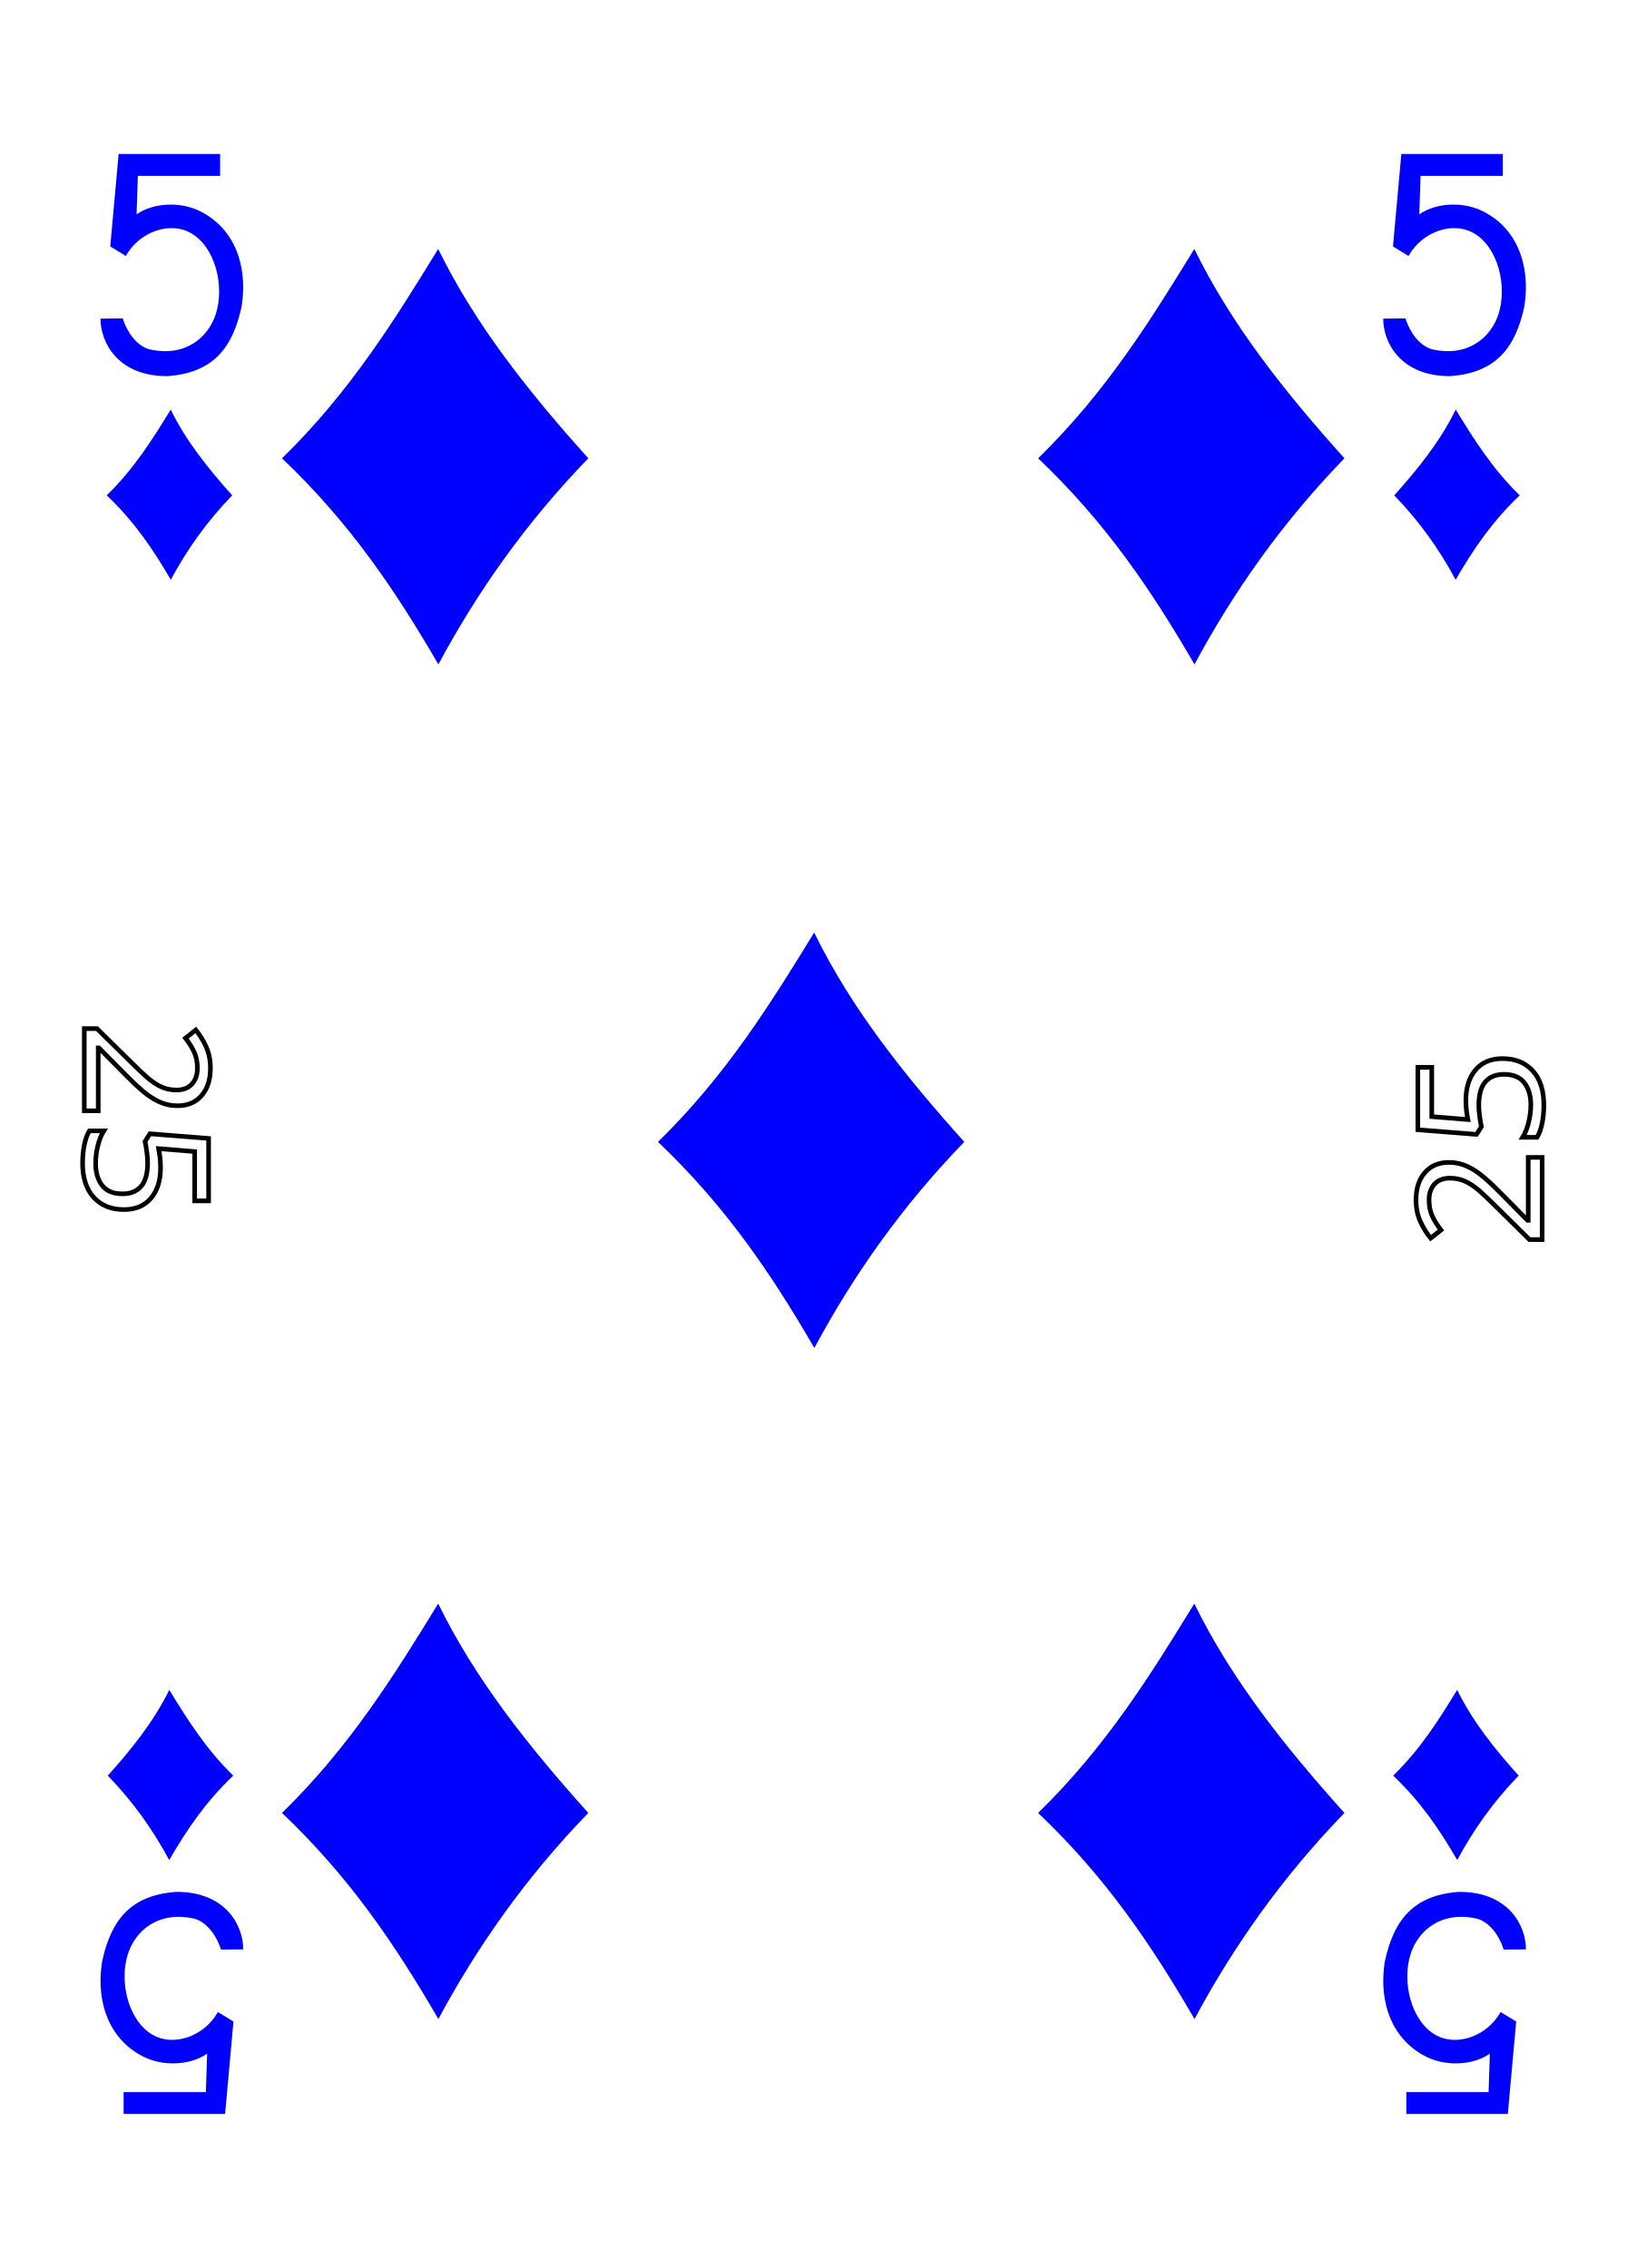
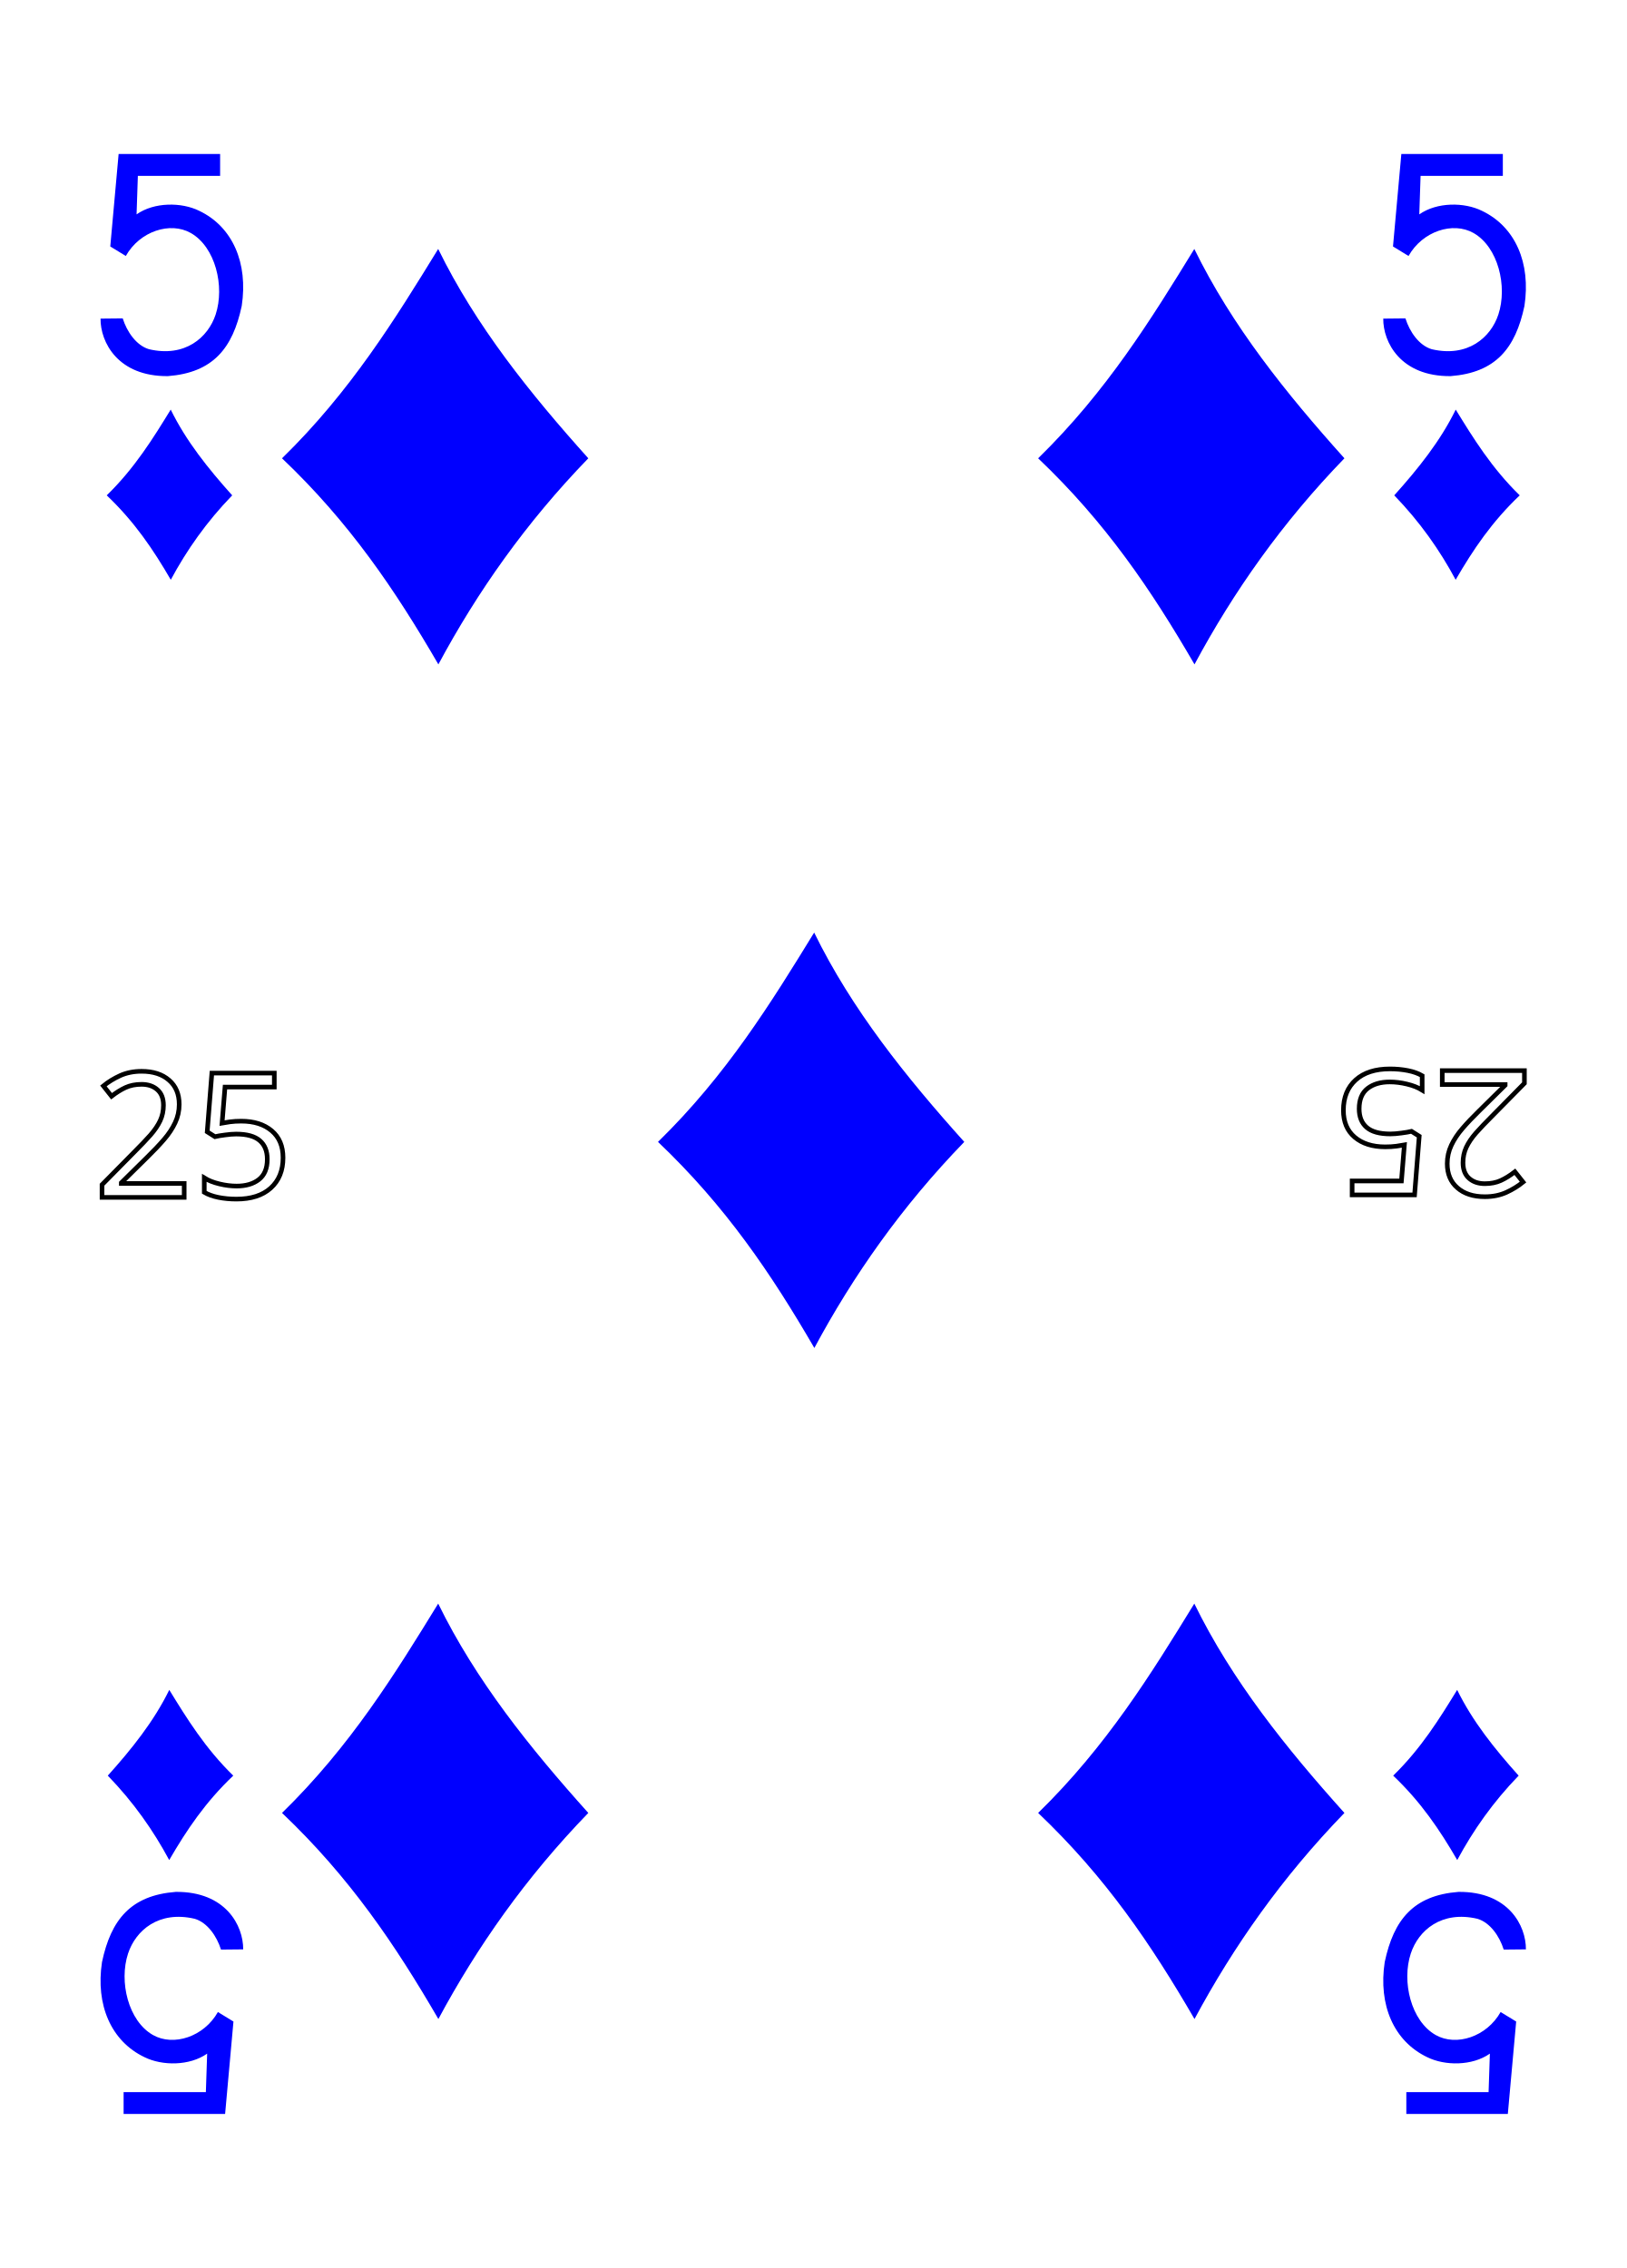
<svg xmlns="http://www.w3.org/2000/svg" xmlns:xlink="http://www.w3.org/1999/xlink" width="224.25" height="312.781" id="svg18947" version="1.1">
  <defs id="defs18949">
    <radialGradient xlink:href="#linearGradient3933" id="radialGradient3939" cx="44.15" cy="208.928" fx="44.15" fy="208.928" r="74.727" gradientTransform="matrix(0.9724199,-0.00350785,0.00204639,0.4092987,3227.78,-373.1903)" gradientUnits="userSpaceOnUse" />
    <linearGradient id="linearGradient3933">
      <stop style="stop-color:#000000;stop-opacity:1;" offset="0" id="stop3935" />
      <stop style="stop-color:#000000;stop-opacity:0;" offset="1" id="stop3937" />
    </linearGradient>
    <linearGradient xlink:href="#linearGradient3006" id="linearGradient3012" x1="81.906" y1="294.384" x2="178.156" y2="294.384" gradientUnits="userSpaceOnUse" gradientTransform="translate(3141.98,-362.7627)" />
    <linearGradient id="linearGradient3006">
      <stop style="stop-color:#ffffff;stop-opacity:1;" offset="0" id="stop3008" />
      <stop id="stop3014" offset="0.377" style="stop-color:#7f7f7f;stop-opacity:1;" />
      <stop style="stop-color:#ffffff;stop-opacity:1;" offset="0.802" id="stop3016" />
      <stop style="stop-color:#cccccc;stop-opacity:1" offset="1" id="stop3010" />
    </linearGradient>
    <linearGradient gradientTransform="translate(3141.98,-483.7627)" xlink:href="#linearGradient3804" id="linearGradient3810" x1="65.224" y1="394.696" x2="156.749" y2="394.696" gradientUnits="userSpaceOnUse" />
    <linearGradient id="linearGradient3804">
      <stop style="stop-color:#000000;stop-opacity:1;" offset="0" id="stop3806" />
      <stop id="stop3812" offset="0.5" style="stop-color:#333333;stop-opacity:1" />
      <stop style="stop-color:#000000;stop-opacity:1;" offset="1" id="stop3808" />
    </linearGradient>
    <radialGradient xlink:href="#linearGradient3024" id="radialGradient3030" cx="114.593" cy="428.493" fx="114.593" fy="428.493" r="43.142" gradientTransform="matrix(0.7913852,4.4166814e-8,0,0.4810074,3167.995,-285.211)" gradientUnits="userSpaceOnUse" />
    <linearGradient id="linearGradient3024">
      <stop id="stop3028" offset="0" style="stop-color:#000000;stop-opacity:1" />
      <stop id="stop3026" offset="1" style="stop-color:#242424;stop-opacity:1;" />
    </linearGradient>
    <linearGradient gradientTransform="translate(3141.98,-483.7627)" xlink:href="#linearGradient3101" id="linearGradient3113" gradientUnits="userSpaceOnUse" x1="145.602" y1="375.926" x2="183.78" y2="390.783" />
    <linearGradient id="linearGradient3101">
      <stop style="stop-color:#000000;stop-opacity:1;" offset="0" id="stop3103" />
      <stop style="stop-color:#000000;stop-opacity:0;" offset="1" id="stop3105" />
    </linearGradient>
    <linearGradient gradientTransform="translate(3141.98,-483.7627)" xlink:href="#linearGradient3101" id="linearGradient3107" x1="113.006" y1="395.661" x2="116.814" y2="405.196" gradientUnits="userSpaceOnUse" />
    <linearGradient xlink:href="#linearGradient3833" id="linearGradient3086" gradientUnits="userSpaceOnUse" gradientTransform="matrix(0.4384643,7.9081918e-4,-6.5324466e-4,0.5308057,573.4294,-3051.191)" x1="-158.781" y1="459.141" x2="-128.625" y2="459.141" />
    <linearGradient id="linearGradient3833">
      <stop style="stop-color:#000000;stop-opacity:1;" offset="0" id="stop3835" />
      <stop id="stop3841" offset="0.5" style="stop-color:#333333;stop-opacity:1" />
      <stop style="stop-color:#000000;stop-opacity:1" offset="1" id="stop3837" />
    </linearGradient>
    <linearGradient xlink:href="#linearGradient3851" id="linearGradient3088" gradientUnits="userSpaceOnUse" gradientTransform="matrix(0.4384643,7.9081918e-4,-6.5324466e-4,0.5308057,640.3105,-3052.331)" x1="-311.312" y1="463.516" x2="-281.156" y2="463.516" />
    <linearGradient id="linearGradient3851">
      <stop style="stop-color:#808080;stop-opacity:1;" offset="0" id="stop3853" />
      <stop id="stop3859" offset="0.5" style="stop-color:#ffffff;stop-opacity:1;" />
      <stop style="stop-color:#808080;stop-opacity:1;" offset="1" id="stop3855" />
    </linearGradient>
  </defs>
  <g transform="translate(-247.874,-381.6862)" id="layer1">
    <g transform="translate(267.498,-13271.204)" id="g11196" style="display:inline">
      <g id="g10341" transform="matrix(0.95,0,0,0.95,4.337753,691.329)">
        <path style="fill:#0000ff;fill-opacity:1" id="path3459" d="m 15.707,13710.28 c 9.921,-9.682 16.436,-20.238 22.667,-30.389 5.464,11.17 13.306,20.942 21.786,30.389 -9.073,9.368 -16.105,19.386 -21.759,29.917 -6.268,-10.795 -12.866,-20.571 -22.694,-29.917 z" />
        <path style="fill:#0000ff;fill-opacity:1" id="path3463" d="m 15.707,13906.931 c 9.921,-9.681 16.436,-20.237 22.667,-30.389 5.464,11.17 13.306,20.942 21.786,30.389 -9.073,9.369 -16.105,19.386 -21.759,29.918 -6.268,-10.796 -12.866,-20.572 -22.694,-29.918 z" />
        <path style="fill:#0000ff;fill-opacity:1" id="path3465" d="m 125.446,13710.28 c 9.921,-9.682 16.436,-20.238 22.667,-30.389 5.464,11.17 13.306,20.942 21.786,30.389 -9.073,9.368 -16.105,19.386 -21.759,29.917 -6.268,-10.795 -12.866,-20.571 -22.694,-29.917 z" />
        <path style="fill:#0000ff;fill-opacity:1" id="path3467" d="m 70.274,13809.516 c 9.921,-9.681 16.436,-20.237 22.667,-30.388 5.464,11.17 13.306,20.942 21.786,30.388 -9.073,9.369 -16.105,19.387 -21.759,29.918 -6.268,-10.795 -12.866,-20.571 -22.694,-29.918 z" />
        <path style="fill:#0000ff;fill-opacity:1" id="path3469" d="m 125.446,13906.931 c 9.921,-9.681 16.436,-20.237 22.667,-30.389 5.464,11.17 13.306,20.942 21.786,30.389 -9.073,9.369 -16.105,19.386 -21.759,29.918 -6.268,-10.796 -12.866,-20.572 -22.694,-29.918 z" />
      </g>
      <path d="m 172.465,13897.77 c 3.861,-3.768 6.396,-7.876 8.821,-11.827 2.126,4.347 5.178,8.15 8.478,11.827 -3.531,3.645 -6.267,7.544 -8.468,11.642 -2.439,-4.201 -5.007,-8.006 -8.832,-11.642 z" id="path3742" style="fill:#0000ff;fill-opacity:1" />
      <path d="m -4.907,13721.205 c 3.861,-3.768 6.396,-7.876 8.821,-11.827 2.126,4.347 5.178,8.15 8.478,11.827 -3.531,3.646 -6.268,7.544 -8.468,11.643 -2.439,-4.202 -5.007,-8.006 -8.832,-11.643 z" id="path3744" style="fill:#0000ff;fill-opacity:1" />
      <path d="m -5.762,13696.831 3.059,-0.03 c 0.582,1.847 1.873,3.73 3.626,4.25 4.951,1.162 8.139,-1.603 9.189,-4.794 1.273,-3.871 -0.029,-9.307 -3.437,-11.237 -2.827,-1.602 -7.025,-0.251 -8.951,3.172 l -2.144,-1.311 1.151,-12.751 13.994,0 0,3.013 -11.341,0 -0.178,5.312 c 2.437,-1.712 6.192,-1.695 8.631,-0.494 4.622,2.203 6.768,7.213 5.868,13.12 -1.245,5.874 -3.988,9.202 -10.182,9.681 -6.882,0.06 -9.314,-4.672 -9.286,-7.934 z" id="path7106-71" style="fill:#0000ff;fill-opacity:1;display:inline" />
      <path d="m 190.764,13921.73 -3.059,0.03 c -0.582,-1.846 -1.873,-3.73 -3.626,-4.249 -4.951,-1.163 -8.139,1.602 -9.189,4.794 -1.273,3.87 0.029,9.306 3.437,11.236 2.827,1.602 7.025,0.251 8.951,-3.171 l 2.144,1.311 -1.151,12.75 -13.994,0 0,-3.013 11.341,0 0.178,-5.311 c -2.437,1.712 -6.192,1.695 -8.631,0.493 -4.622,-2.203 -6.768,-7.212 -5.868,-13.119 1.245,-5.874 3.988,-9.203 10.182,-9.681 6.882,-0.06 9.314,4.672 9.286,7.934 z" id="path7122-7" style="fill:#0000ff;fill-opacity:1;display:inline" />
      <path d="m 12.537,13897.77 c -3.861,-3.768 -6.396,-7.876 -8.821,-11.827 -2.126,4.347 -5.178,8.15 -8.478,11.827 3.531,3.645 6.268,7.544 8.468,11.642 2.439,-4.201 5.007,-8.006 8.832,-11.642 z" id="path3742-8" style="fill:#0000ff;fill-opacity:1" />
      <path d="m 189.909,13721.205 c -3.861,-3.768 -6.396,-7.876 -8.821,-11.827 -2.126,4.347 -5.178,8.15 -8.478,11.827 3.531,3.646 6.268,7.544 8.468,11.643 2.439,-4.202 5.007,-8.006 8.832,-11.643 z" id="path3744-0" style="fill:#0000ff;fill-opacity:1" />
      <path d="m 171.096,13696.831 3.059,-0.03 c 0.582,1.847 1.873,3.73 3.626,4.25 4.951,1.162 8.139,-1.603 9.189,-4.794 1.273,-3.871 -0.029,-9.307 -3.437,-11.237 -2.827,-1.602 -7.025,-0.251 -8.951,3.172 l -2.144,-1.311 1.151,-12.751 13.994,0 0,3.013 -11.341,0 -0.178,5.312 c 2.437,-1.712 6.192,-1.695 8.631,-0.494 4.622,2.203 6.768,7.213 5.868,13.12 -1.245,5.874 -3.988,9.202 -10.182,9.681 -6.882,0.06 -9.314,-4.672 -9.286,-7.934 z" id="path7106-71-1" style="fill:#0000ff;fill-opacity:1;display:inline" />
      <path d="m 13.906,13921.73 -3.059,0.03 c -0.582,-1.846 -1.873,-3.73 -3.626,-4.249 -4.951,-1.163 -8.139,1.602 -9.189,4.794 -1.273,3.87 0.029,9.306 3.437,11.236 2.827,1.602 7.025,0.251 8.951,-3.171 l 2.144,1.311 -1.151,12.75 -13.994,0 0,-3.013 11.341,0 0.178,-5.311 c -2.437,1.712 -6.192,1.695 -8.631,0.493 -4.622,-2.203 -6.768,-7.212 -5.868,-13.119 1.245,-5.874 3.988,-9.203 10.182,-9.681 6.882,-0.06 9.314,4.672 9.286,7.934 z" id="path7122-7-2" style="fill:#0000ff;fill-opacity:1;display:inline" />
    </g>
-     <text id="text70860-7" y="-259.495" x="522.387" style="font-size:24.02px;font-style:normal;font-variant:normal;font-weight:normal;font-stretch:normal;text-align:start;line-height:125%;letter-spacing:0px;word-spacing:0px;writing-mode:lr-tb;text-anchor:start;fill:none;stroke:#000000;stroke-width:0.636;stroke-opacity:1;font-family:Card Characters;-inkscape-font-specification:Card Characters" xml:space="preserve" transform="matrix(0,1,-1,0,0,0)">
-       <tspan id="tspan11045" x="522.387" y="-259.495" style="stroke-width:0.636">25</tspan>
+     <text id="text70860-7" y="546.82" x="260.787" style="font-style:normal;font-variant:normal;font-weight:normal;font-stretch:normal;font-size:24.02px;line-height:125%;font-family:'Card Characters';-inkscape-font-specification:'Card Characters';text-align:start;letter-spacing:0px;word-spacing:0px;writing-mode:lr-tb;text-anchor:start;fill:none;stroke:#000000;stroke-width:0.636;stroke-opacity:1" xml:space="preserve">
+       <tspan id="tspan11045" x="260.787" y="546.82" style="stroke-width:0.636">25</tspan>
    </text>
-     <use x="0" y="0" xlink:href="#text70860-7" id="use49803" transform="matrix(-1,0,0,-1,719.9981,1076.178)" width="224.25" height="312.781" />
+     <use x="0" y="0" xlink:href="#text70860-7" id="use49803" transform="matrix(-1,0,0,-1,719.9981,1076.154)" width="224.25" height="312.781" />
  </g>
</svg>
